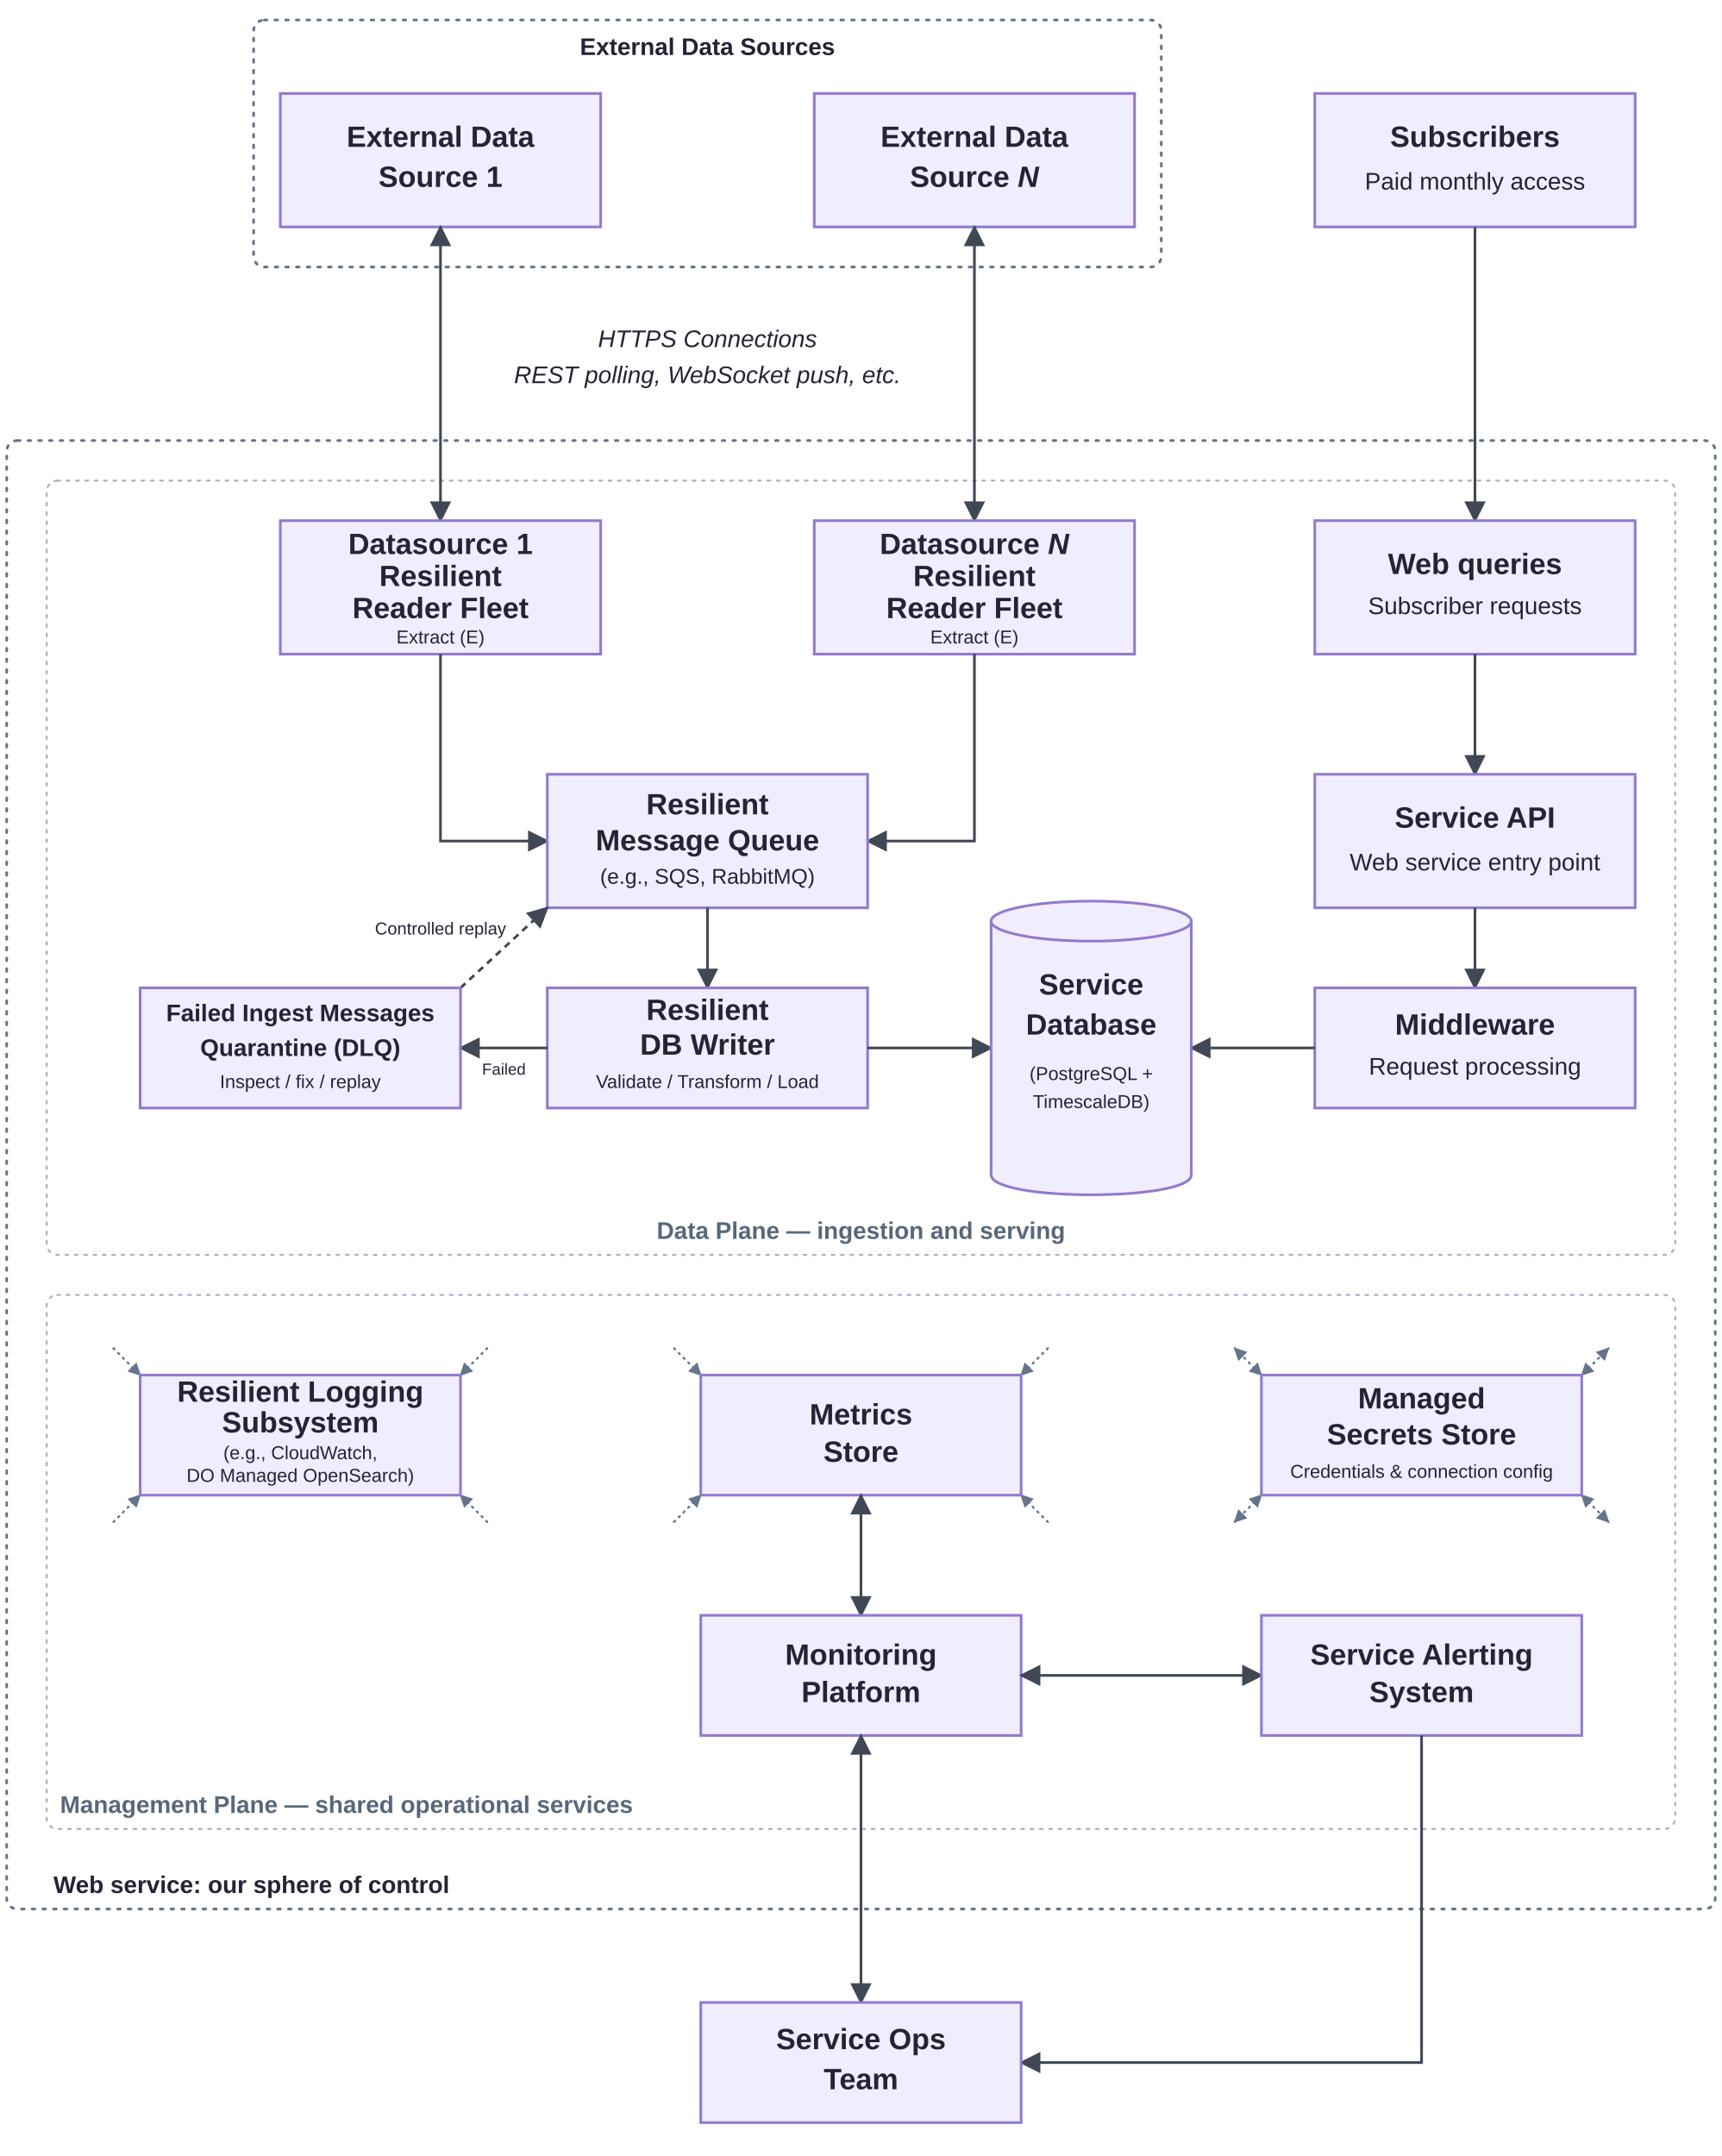
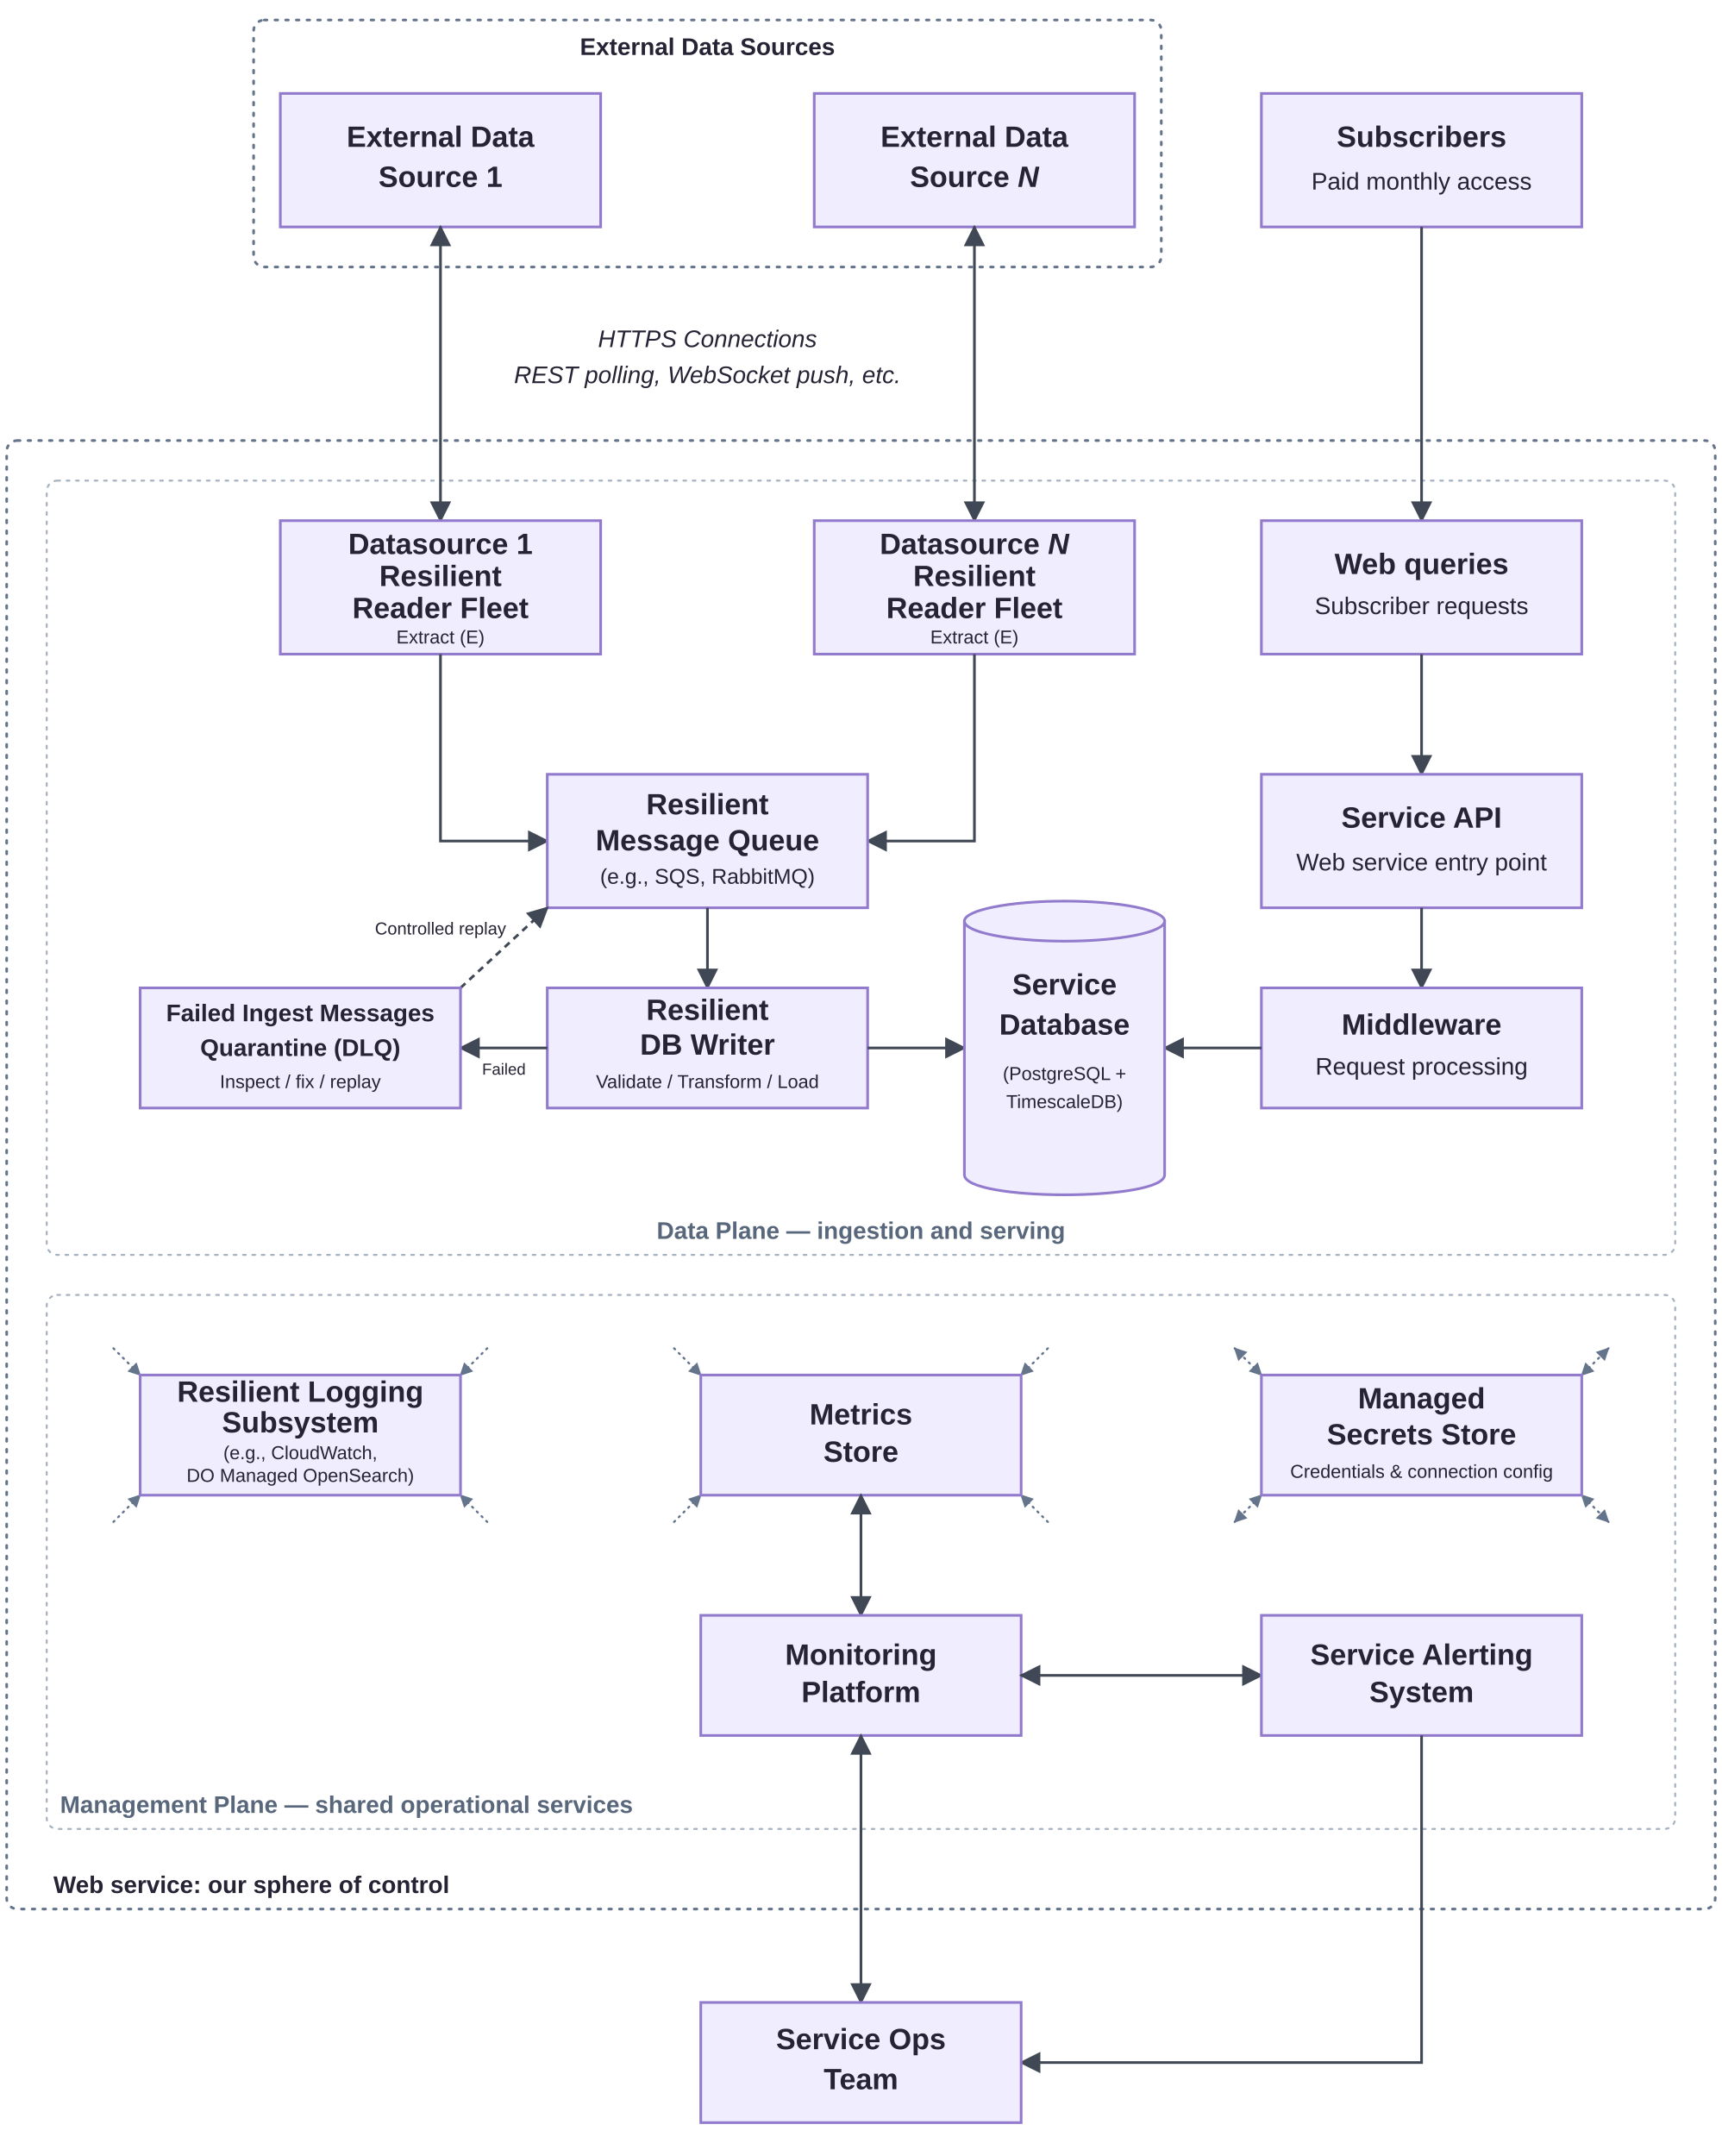
<svg xmlns="http://www.w3.org/2000/svg" width="1290" height="1615" viewBox="0 0 1290 1615" role="img" aria-labelledby="diagram-title diagram-description">
  <defs>
    <marker id="arrow" viewBox="0 0 10 10" refX="9" refY="5" markerWidth="8" markerHeight="8" orient="auto-start-reverse">
      <path d="M 0 0 L 10 5 L 0 10 Z" fill="#414855" />
    </marker>
    <marker id="log-arrow" viewBox="0 0 10 10" refX="9" refY="5" markerWidth="6" markerHeight="6" orient="auto-start-reverse">
      <path d="M 0 0 L 10 5 L 0 10 Z" fill="#64748b" />
    </marker>
  </defs>
  <style>
    text { font-family: Arial, Helvetica, sans-serif; fill: #252334; text-anchor: middle; }
    .plane { fill: none; stroke: #a8b3c2; stroke-width: 1.5; stroke-dasharray: 2 5; stroke-linecap: round; }
    .plane-label { font-size: 18px; font-weight: 600; fill: #58677b; }
    .node { fill: #f0edff; stroke: #927acc; stroke-width: 2; }
    .title { font-size: 22px; font-weight: 600; }
    .detail { font-size: 18px; }
    .small { font-size: 16px; }
    .flow { fill: none; stroke: #414855; stroke-width: 2; marker-end: url(#arrow); }
    .both { marker-start: url(#arrow); }
    .replay { stroke-dasharray: 5 4; }
    .secrets-flow { fill: none; stroke: #64748b; stroke-width: 1.6; stroke-dasharray: 1 4; stroke-linecap: round; marker-start: url(#log-arrow); marker-end: url(#log-arrow); }
    .log-flow, .metric-flow { fill: none; stroke: #64748b; stroke-width: 1.6; stroke-dasharray: 1 4; stroke-linecap: round; marker-end: url(#log-arrow); }
  </style>
  <rect width="1290" height="1615" fill="#ffffff" />
  <g aria-label="External Data Sources">
    <rect x="190" y="15" width="680" height="185" rx="8" fill="none" stroke="#64748b" stroke-width="2" stroke-dasharray="2 6" stroke-linecap="round" />
    <text x="530" y="45" dominant-baseline="text-after-edge" style="font-size: 18px; font-weight: 600;">External Data Sources</text>
  </g>
  <g transform="translate(0, 30)">
    <g aria-label="External Data Source 1">
      <rect class="node" x="210" y="40" width="240" height="100" />
      <text class="title" x="330" y="80">External Data</text>
      <text class="title" x="330" y="110">Source 1</text>
    </g>
    <g aria-label="External Data Source N">
      <rect class="node" x="610" y="40" width="240" height="100" />
      <text class="title" x="730" y="80">External Data</text>
      <text class="title" x="730" y="110">Source <tspan font-style="italic">N</tspan>
      </text>
    </g>
    <g aria-label="Subscribers">
-       <rect class="node" x="985" y="40" width="240" height="100" />
-       <text class="title" x="1105" y="80">Subscribers</text>
-       <text class="detail" x="1105" y="112">Paid monthly access</text>
+       <rect class="node" x="945" y="40" width="240" height="100" />
+       <text class="title" x="1065" y="80">Subscribers</text>
+       <text class="detail" x="1065" y="112">Paid monthly access</text>
    </g>
    <g transform="translate(0, 50)">
      <rect x="5" y="250" width="1280" height="1100" rx="8" fill="none" stroke="#64748b" stroke-width="2" stroke-dasharray="2 6" stroke-linecap="round" />
      <text x="40" y="1338" style="text-anchor: start; font-size: 18px; font-weight: 600;">Web service: our sphere of control</text>
      <g aria-label="Data Plane: ingestion and serving">
        <rect class="plane" x="35" y="280" width="1220" height="580" rx="8" />
        <text class="plane-label" x="645" y="848">Data Plane — ingestion and serving</text>
      </g>
      <g aria-label="Management Plane: shared operational services">
        <rect class="plane" x="35" y="890" width="1220" height="400" rx="8" />
        <text class="plane-label" x="45" y="1278" style="text-anchor: start;">Management Plane — shared operational services</text>
      </g>
      <path class="flow both" d="M 330 90 V 310" />
      <path class="flow both" d="M 730 90 V 310" />
      <g aria-label="HTTPS Connections: REST polling, WebSocket push, etc." font-style="italic">
        <text class="detail" x="530" y="180">HTTPS Connections</text>
        <text class="detail" x="530" y="207">REST polling, WebSocket push, etc.</text>
      </g>
-       <path class="flow" d="M 1105 90 V 310" />
+       <path class="flow" d="M 1065 90 V 310" />
      <g transform="translate(0, 30)">
        <g aria-label="Datasource 1 Resilient Reader Fleet">
          <rect class="node" x="210" y="280" width="240" height="100" />
          <text class="title" x="330" y="305">Datasource 1</text>
          <text class="title" x="330" y="329">Resilient</text>
          <text class="title" x="330" y="353">Reader Fleet</text>
          <text x="330" y="372" style="font-size: 14px;">Extract (E)</text>
        </g>
        <g aria-label="Datasource N Resilient Reader Fleet">
          <rect class="node" x="610" y="280" width="240" height="100" />
          <text class="title" x="730" y="305">Datasource <tspan font-style="italic">N</tspan>
          </text>
          <text class="title" x="730" y="329">Resilient</text>
          <text class="title" x="730" y="353">Reader Fleet</text>
          <text x="730" y="372" style="font-size: 14px;">Extract (E)</text>
        </g>
        <g aria-label="Web queries">
-           <rect class="node" x="985" y="280" width="240" height="100" />
-           <text class="title" x="1105" y="320">Web queries</text>
-           <text class="detail" x="1105" y="350">Subscriber requests</text>
+           <rect class="node" x="945" y="280" width="240" height="100" />
+           <text class="title" x="1065" y="320">Web queries</text>
+           <text class="detail" x="1065" y="350">Subscriber requests</text>
        </g>
        <path class="flow" d="M 330 380 V 520 H 410" />
        <path class="flow" d="M 730 380 V 520 H 650" />
-         <path class="flow" d="M 1105 380 V 470" />
+         <path class="flow" d="M 1065 380 V 470" />
        <g aria-label="Resilient message queue">
          <rect class="node" x="410" y="470" width="240" height="100" />
          <text class="title" x="530" y="500">Resilient</text>
          <text class="title" x="530" y="527">Message Queue</text>
          <text class="small" x="530" y="552">(e.g., SQS, RabbitMQ)</text>
        </g>
        <g aria-label="Service API">
-           <rect class="node" x="985" y="470" width="240" height="100" />
-           <text class="title" x="1105" y="510">Service API</text>
-           <text class="detail" x="1105" y="542">Web service entry point</text>
+           <rect class="node" x="945" y="470" width="240" height="100" />
+           <text class="title" x="1065" y="510">Service API</text>
+           <text class="detail" x="1065" y="542">Web service entry point</text>
        </g>
        <path class="flow" d="M 530 570 V 630" />
-         <path class="flow" d="M 1105 570 V 630" />
+         <path class="flow" d="M 1065 570 V 630" />
        <g aria-label="Resilient database writer">
          <rect class="node" x="410" y="630" width="240" height="90" />
          <text class="title" x="530" y="654">Resilient</text>
          <text class="title" x="530" y="680">DB Writer</text>
          <text x="530" y="705" style="font-size: 14px;">Validate / Transform / Load</text>
        </g>
        <path class="flow" d="M 410 675 H 345" />
        <text x="377.5" y="695" style="font-size: 12px;">Failed</text>
        <path class="flow replay" d="M 345 630 L 410 570" />
        <text x="330" y="590" style="font-size: 13px;">Controlled replay</text>
        <g aria-label="Failed Ingest Messages / Quarantine, dead-letter queue">
          <rect class="node" x="105" y="630" width="240" height="90" />
          <text x="225" y="655" style="font-size: 18px; font-weight: 600;">Failed Ingest Messages</text>
          <text x="225" y="681" style="font-size: 18px; font-weight: 600;">Quarantine (DLQ)</text>
          <text x="225" y="705" style="font-size: 14px;">Inspect / fix / replay</text>
        </g>
        <g aria-label="Middleware">
-           <rect class="node" x="985" y="630" width="240" height="90" />
-           <text class="title" x="1105" y="665">Middleware</text>
-           <text class="detail" x="1105" y="695">Request processing</text>
+           <rect class="node" x="945" y="630" width="240" height="90" />
+           <text class="title" x="1065" y="665">Middleware</text>
+           <text class="detail" x="1065" y="695">Request processing</text>
        </g>
-         <path class="flow" d="M 650 675 H 742.5" />
-         <path class="flow" d="M 985 675 H 892.5" />
+         <path class="flow" d="M 650 675 H 722.5" />
+         <path class="flow" d="M 945 675 H 872.5" />
        <g aria-label="Service database, PostgreSQL and TimescaleDB">
-           <path class="node" d="M 742.5 580 V 770 C 742.5 790 892.5 790 892.5 770 V 580 Z" />
-           <ellipse class="node" cx="817.5" cy="580" rx="75" ry="15" />
-           <text class="title" x="817.5" y="635">Service</text>
-           <text class="title" x="817.5" y="665">Database</text>
-           <text x="817.5" y="699" style="font-size: 14px;">(PostgreSQL +</text>
-           <text x="817.5" y="720" style="font-size: 14px;">TimescaleDB)</text>
+           <path class="node" d="M 722.5 580 V 770 C 722.5 790 872.5 790 872.5 770 V 580 Z" />
+           <ellipse class="node" cx="797.5" cy="580" rx="75" ry="15" />
+           <text class="title" x="797.5" y="635">Service</text>
+           <text class="title" x="797.5" y="665">Database</text>
+           <text x="797.5" y="699" style="font-size: 14px;">(PostgreSQL +</text>
+           <text x="797.5" y="720" style="font-size: 14px;">TimescaleDB)</text>
        </g>
        <g transform="translate(255, 290)">
          <g aria-label="Components request and receive credentials from the Managed Secrets Store">
            <path class="secrets-flow" d="M 670 610 L 690 630" />
            <path class="secrets-flow" d="M 950 610 L 930 630" />
            <path class="secrets-flow" d="M 670 740 L 690 720" />
            <path class="secrets-flow" d="M 950 740 L 930 720" />
          </g>
          <g aria-label="Managed Secrets Store: credentials and connection configuration">
            <rect class="node" x="690" y="630" width="240" height="90" />
            <text class="title" x="810" y="655">Managed</text>
            <text class="title" x="810" y="682">Secrets Store</text>
            <text x="810" y="707" style="font-size: 14px;">Credentials &amp; connection config</text>
          </g>
        </g>
        <g transform="translate(-552.5, 290)">
          <g aria-label="Every component sends logs to the Resilient Logging Subsystem">
            <path class="log-flow" d="M 637.5 610 L 657.5 630" />
            <path class="log-flow" d="M 917.5 610 L 897.5 630" />
            <path class="log-flow" d="M 637.5 740 L 657.5 720" />
            <path class="log-flow" d="M 917.5 740 L 897.5 720" />
          </g>
          <g aria-label="Resilient Logging Subsystem">
            <rect class="node" x="657.5" y="630" width="240" height="90" />
            <text class="title" x="777.5" y="650">Resilient Logging</text>
            <text class="title" x="777.5" y="673">Subsystem</text>
            <text x="777.5" y="693" style="font-size: 14px;">(e.g., CloudWatch,</text>
            <text x="777.5" y="710" style="font-size: 14px;">DO Managed OpenSearch)</text>
          </g>
        </g>
        <g transform="translate(460, -220)">
          <g aria-label="Metrics from every component reach the shared Metrics Store">
            <path class="metric-flow" d="M 45 1120 L 65 1140" />
            <path class="metric-flow" d="M 325 1120 L 305 1140" />
            <path class="metric-flow" d="M 45 1250 L 65 1230" />
            <path class="metric-flow" d="M 325 1250 L 305 1230" />
          </g>
          <g aria-label="Metrics Store">
            <rect class="node" x="65" y="1140" width="240" height="90" />
            <text class="title" x="185" y="1177">Metrics</text>
            <text class="title" x="185" y="1205">Store</text>
          </g>
        </g>
        <path class="flow both" d="M 645 1010 V 1100" />
        <g transform="translate(0, -40)">
          <g aria-label="Monitoring Platform">
            <rect class="node" x="525" y="1140" width="240" height="90" />
            <text class="title" x="645" y="1177">Monitoring</text>
            <text class="title" x="645" y="1205">Platform</text>
          </g>
          <path class="flow both" d="M 765 1185 H 945" />
          <g aria-label="Service Alerting System">
            <rect class="node" x="945" y="1140" width="240" height="90" />
            <text class="title" x="1065" y="1177">Service Alerting</text>
            <text class="title" x="1065" y="1205">System</text>
          </g>
        </g>
        <path class="flow both" d="M 645 1190 V 1390" />
        <path class="flow" d="M 1065 1190 V 1435 H 765" />
        <g aria-label="Service Ops Team">
          <rect class="node" x="525" y="1390" width="240" height="90" />
          <text class="title" x="645" y="1425">Service Ops</text>
          <text class="title" x="645" y="1455">Team</text>
        </g>
      </g>
    </g>
  </g>
</svg>
